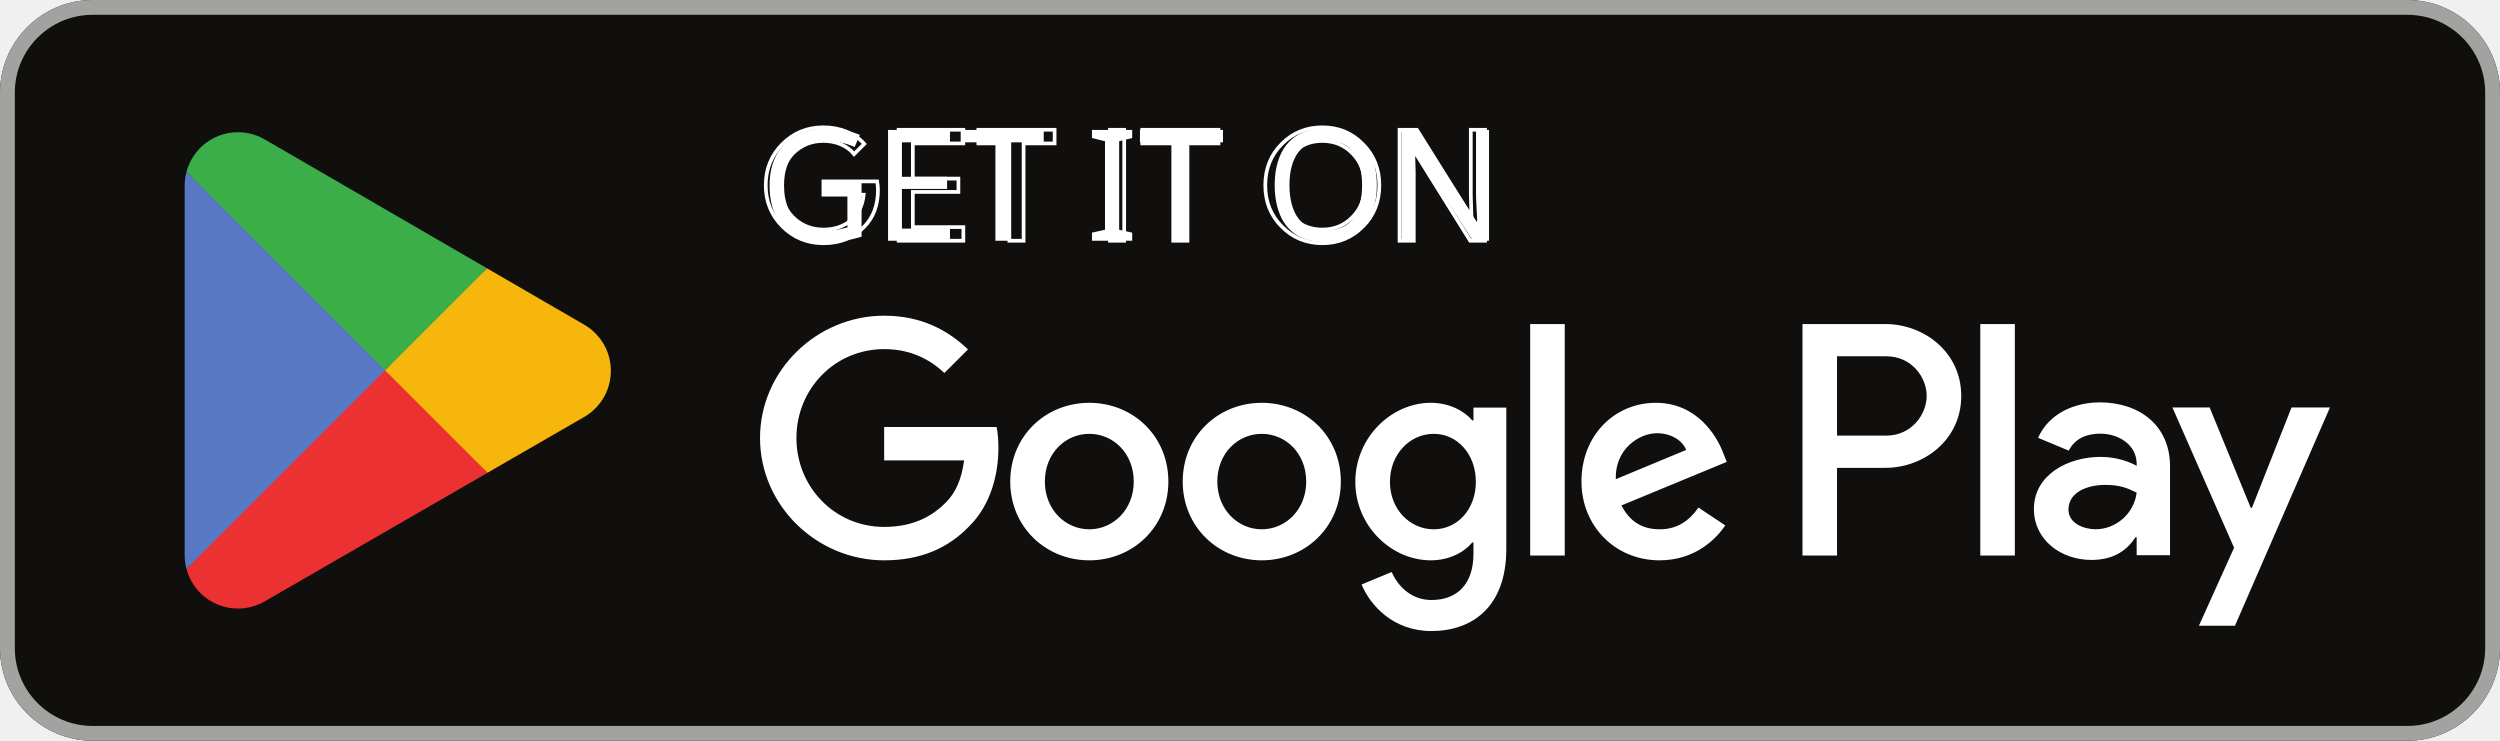
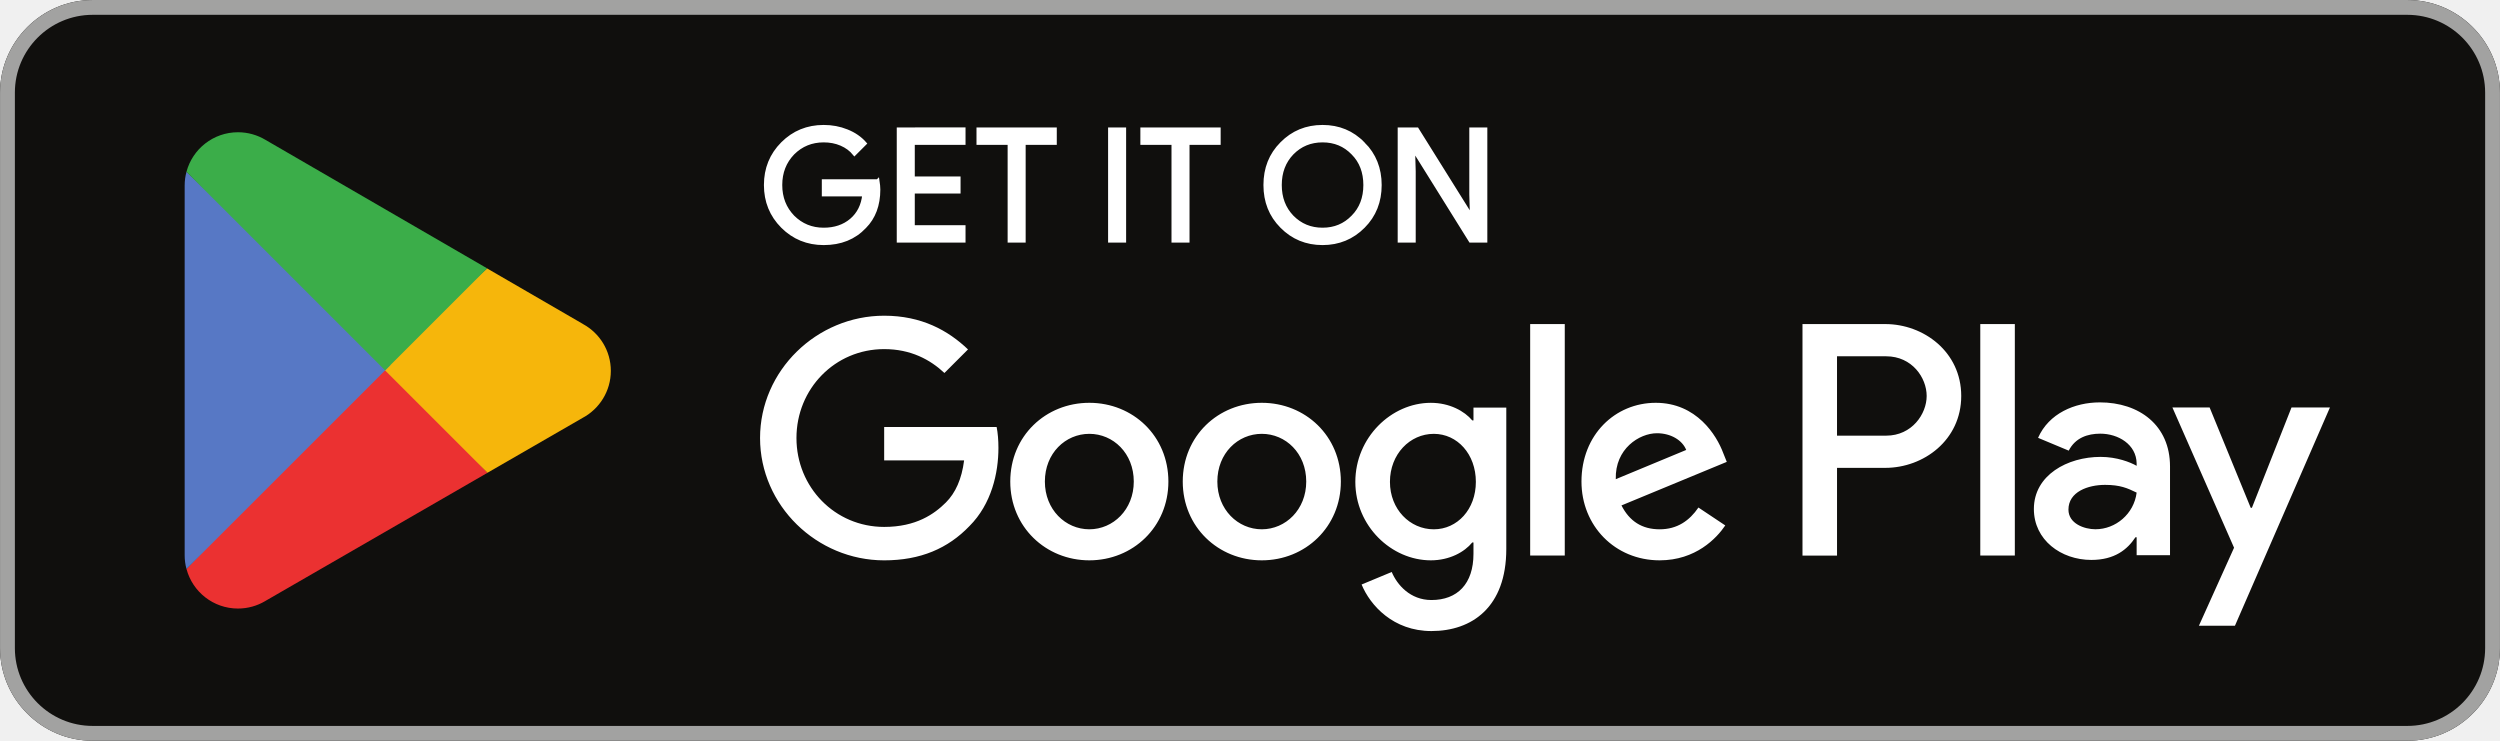
- <svg xmlns="http://www.w3.org/2000/svg" version="1.1" id="svg2" width="180" height="53.333" viewBox="0 0 180 53.333">
-   <defs id="defs6" />
-   <g id="g8" transform="matrix(1.333333,0,0,-1.333333,0,53.33333)">
-     <g id="g10" transform="scale(0.1)">
-       <path d="M 1300,0 H 50 C 22.5,0 0,22.5 0,50 v 300 c 0,27.5 22.5,50 50,50 h 1250 c 27.5,0 50,-22.5 50,-50 V 50 c 0,-27.5 -22.5,-50 -50,-50" style="fill:#100f0d;fill-opacity:1;fill-rule:nonzero;stroke:none" id="path12" />
-       <path d="M 1300,400 H 50 C 22.5,400 0,377.5 0,350 V 50 C 0,22.5 22.5,0 50,0 h 1250 c 27.5,0 50,22.5 50,50 v 300 c 0,27.5 -22.5,50 -50,50 z m 0,-7.996 c 23.16,0 42,-18.844 42,-42.004 V 50 C 1342,26.84 1323.16,7.996 1300,7.996 H 50 C 26.84,7.996 8.004,26.84 8.004,50 v 300 c 0,23.16 18.836,42.004 41.996,42.004 h 1250" style="fill:#a2a2a1;fill-opacity:1;fill-rule:nonzero;stroke:none" id="path14" />
-       <g id="g16" transform="scale(10)">
-         <text xml:space="preserve" transform="matrix(1,0,0,-1,41.041,27)" style="font-variant:normal;font-weight:normal;font-size:8.38px;font-family:ProductSans;-inkscape-font-specification:ProductSans-Regular;writing-mode:lr-tb;fill:#ffffff;fill-opacity:1;fill-rule:nonzero;stroke:none" id="text20">
-           <tspan x="0 6.88 11.589 16.282 18.293 20.438 25.132 26.975 33.931" y="0" id="tspan18">GET IT ON</tspan>
-         </text>
-       </g>
-       <path d="m 473.676,302.047 h -29.031 v -7.188 h 21.75 c -0.579,-5.859 -2.922,-10.468 -6.86,-13.812 -3.937,-3.344 -8.953,-5.016 -14.89,-5.016 -6.532,0 -12.063,2.25 -16.579,6.766 -4.437,4.609 -6.687,10.297 -6.687,17.156 0,6.875 2.25,12.563 6.687,17.156 4.516,4.532 10.047,6.782 16.579,6.782 3.343,0 6.515,-0.578 9.453,-1.844 2.922,-1.25 5.265,-3 7.109,-5.266 l 5.516,5.516 c -2.5,2.844 -5.688,5.031 -9.61,6.625 -3.937,1.578 -8.047,2.328 -12.468,2.328 -8.704,0 -16.079,-3 -22.094,-9.031 -6.031,-6.031 -9.047,-13.469 -9.047,-22.266 0,-8.781 3.016,-16.234 9.047,-22.25 6.015,-6.031 13.39,-9.047 22.094,-9.047 9.109,0 16.39,2.938 22,8.875 4.937,4.938 7.453,11.625 7.453,20 0,1.422 -0.172,2.938 -0.422,4.516 z m 11.566,27.875 V 270 h 34.969 v 7.359 H 492.93 v 19 h 24.609 v 7.204 H 492.93 v 18.984 h 27.281 v 7.375 z m 84.246,-7.375 v 7.375 h -41.172 v -7.375 h 16.735 V 270 h 7.687 v 52.547 z m 37.571,7.375 h -7.688 V 270 h 7.688 z m 50.925,-7.375 v 7.375 h -41.171 v -7.375 h 16.734 V 270 h 7.687 v 52.547 z m 77.985,-0.406 c -5.938,6.109 -13.219,9.109 -21.922,9.109 -8.703,0 -15.984,-3 -21.922,-9.031 -5.937,-5.938 -8.875,-13.391 -8.875,-22.266 0,-8.859 2.938,-16.312 8.875,-22.25 5.938,-6.031 13.219,-9.047 21.922,-9.047 8.625,0 15.984,3.016 21.922,9.047 5.953,5.938 8.875,13.391 8.875,22.25 0,8.797 -2.922,16.235 -8.875,22.188 z m -38.328,-5.032 c 4.437,4.532 9.875,6.782 16.406,6.782 6.531,0 11.969,-2.25 16.328,-6.782 4.422,-4.437 6.609,-10.203 6.609,-17.156 0,-6.937 -2.187,-12.719 -6.609,-17.156 -4.359,-4.516 -9.797,-6.766 -16.328,-6.766 -6.531,0 -11.969,2.25 -16.406,6.766 -4.344,4.531 -6.516,10.219 -6.516,17.156 0,6.953 2.172,12.641 6.516,17.156 z m 65.797,-9.781 -0.329,11.547 h 0.329 L 793.906,270 h 8.032 v 59.922 h -7.704 v -35.063 l 0.344,-11.546 h -0.344 l -29.125,46.609 H 755.75 V 270 h 7.688 z" style="fill:none;stroke:#ffffff;stroke-width:2;stroke-linecap:butt;stroke-linejoin:miter;stroke-miterlimit:10;stroke-dasharray:none;stroke-opacity:1" id="path22" />
-       <path d="m 1069.36,100 h 18.66 v 125.016 h -18.66 z m 168.07,79.98 -21.39,-54.199 h -0.64 l -22.2,54.199 h -20.1 l 33.3,-75.75 -18.99,-42.14 h 19.46 L 1258.18,179.98 Z M 1131.6,114.199 c -6.1,0 -14.63,3.059 -14.63,10.617 0,9.649 10.62,13.348 19.78,13.348 8.2,0 12.07,-1.766 17.05,-4.18 -1.45,-11.582 -11.42,-19.785 -22.2,-19.785 z m 2.26,68.516 c -13.51,0 -27.5,-5.953 -33.29,-19.141 l 16.56,-6.914 c 3.54,6.914 10.13,9.164 17.05,9.164 9.65,0 19.46,-5.785 19.62,-16.082 v -1.285 c -3.38,1.93 -10.62,4.824 -19.46,4.824 -17.86,0 -36.03,-9.808 -36.03,-28.144 0,-16.727 14.64,-27.504 31.04,-27.504 12.54,0 19.47,5.629 23.8,12.226 h 0.65 v -9.656 h 18.02 v 47.934 c 0,22.195 -16.58,34.578 -37.96,34.578 z M 1018.54,164.762 H 992 v 42.851 h 26.54 c 13.95,0 21.87,-11.547 21.87,-21.425 0,-9.688 -7.92,-21.426 -21.87,-21.426 z m -0.48,60.254 H 973.348 V 100 H 992 v 47.363 h 26.06 c 20.68,0 41.01,14.969 41.01,38.825 0,23.851 -20.33,38.828 -41.01,38.828 z M 774.246,114.176 c -12.891,0 -23.68,10.797 -23.68,25.613 0,14.988 10.789,25.938 23.68,25.938 12.727,0 22.715,-10.95 22.715,-25.938 0,-14.816 -9.988,-25.613 -22.715,-25.613 z m 21.426,58.804 h -0.645 c -4.187,4.993 -12.246,9.504 -22.39,9.504 -21.27,0 -40.762,-18.691 -40.762,-42.695 0,-23.84 19.492,-42.367 40.762,-42.367 10.144,0 18.203,4.512 22.39,9.664 h 0.645 v -6.117 c 0,-16.278 -8.699,-24.973 -22.715,-24.973 -11.434,0 -18.523,8.215 -21.426,15.141 l -16.269,-6.766 c 4.668,-11.273 17.07,-25.133 37.695,-25.133 21.914,0 40.441,12.891 40.441,44.309 v 76.359 H 795.672 Z M 826.289,100 h 18.68 v 125.016 h -18.68 z m 46.231,41.242 c -0.481,16.434 12.734,24.809 22.234,24.809 7.414,0 13.691,-3.707 15.793,-9.02 z m 57.996,14.18 c -3.543,9.5 -14.336,27.062 -36.407,27.062 -21.914,0 -40.117,-17.238 -40.117,-42.531 0,-23.844 18.047,-42.531 42.207,-42.531 19.492,0 30.774,11.918 35.449,18.848 l -14.5,9.668 c -4.835,-7.09 -11.437,-11.762 -20.949,-11.762 -9.5,0 -16.269,4.351 -20.613,12.89 l 56.863,23.52 z m -453.078,14.012 v -18.043 h 43.175 c -1.289,-10.149 -4.672,-17.559 -9.828,-22.715 -6.285,-6.281 -16.113,-13.211 -33.347,-13.211 -26.583,0 -47.364,21.426 -47.364,48.008 0,26.582 20.781,48.011 47.364,48.011 14.339,0 24.808,-5.64 32.542,-12.89 l 12.731,12.73 c -10.797,10.309 -25.133,18.203 -45.273,18.203 -36.415,0 -67.024,-29.644 -67.024,-66.054 0,-36.407 30.609,-66.051 67.024,-66.051 19.652,0 34.476,6.445 46.074,18.527 11.922,11.922 15.629,28.676 15.629,42.211 0,4.184 -0.325,8.051 -0.969,11.274 z m 110.789,-55.258 c -12.891,0 -24.008,10.633 -24.008,25.777 0,15.305 11.117,25.774 24.008,25.774 12.886,0 24.003,-10.469 24.003,-25.774 0,-15.144 -11.117,-25.777 -24.003,-25.777 z m 0,68.308 c -23.528,0 -42.696,-17.882 -42.696,-42.531 0,-24.488 19.168,-42.531 42.696,-42.531 23.519,0 42.691,18.043 42.691,42.531 0,24.649 -19.172,42.531 -42.691,42.531 z m 93.128,-68.308 c -12.882,0 -24.003,10.633 -24.003,25.777 0,15.305 11.121,25.774 24.003,25.774 12.891,0 24.004,-10.469 24.004,-25.774 0,-15.144 -11.113,-25.777 -24.004,-25.777 z m 0,68.308 c -23.519,0 -42.687,-17.882 -42.687,-42.531 0,-24.488 19.168,-42.531 42.687,-42.531 23.528,0 42.696,18.043 42.696,42.531 0,24.649 -19.168,42.531 -42.696,42.531" style="fill:#ffffff;fill-opacity:1;fill-rule:nonzero;stroke:none" id="path24" />
-       <path d="M 207.172,205.758 100.707,92.758 c 0.004,-0.023 0.012,-0.043 0.016,-0.066 3.265,-12.27 14.472,-21.305 27.773,-21.305 5.317,0 10.309,1.438 14.59,3.961 l 0.34,0.199 119.84,69.152 -56.094,61.059" style="fill:#eb3131;fill-opacity:1;fill-rule:nonzero;stroke:none" id="path26" />
-       <path d="m 314.883,225 -0.102,0.07 -51.738,29.993 -58.289,-51.868 58.492,-58.484 51.465,29.695 c 9.023,4.871 15.148,14.383 15.148,25.352 0,10.89 -6.043,20.355 -14.976,25.242" style="fill:#f6b60b;fill-opacity:1;fill-rule:nonzero;stroke:none" id="path28" />
-       <path d="m 100.703,307.227 c -0.64,-2.36 -0.976,-4.832 -0.976,-7.399 V 100.152 c 0,-2.562 0.332,-5.043 0.98,-7.394 L 210.836,202.867 100.703,307.227" style="fill:#5778c5;fill-opacity:1;fill-rule:nonzero;stroke:none" id="path30" />
-       <path d="m 207.957,199.992 55.106,55.09 -119.704,69.402 c -4.351,2.606 -9.429,4.11 -14.863,4.11 -13.301,0 -24.523,-9.051 -27.789,-21.336 -0.004,-0.012 -0.004,-0.02 -0.004,-0.031 L 207.957,199.992" style="fill:#3bad49;fill-opacity:1;fill-rule:nonzero;stroke:none" id="path32" />
-     </g>
-   </g>
+ <svg xmlns="http://www.w3.org/2000/svg" id="svg51" width="180" height="53.333" version="1.1" viewBox="0 0 180 53.333" xml:space="preserve">
+   <path id="path11" d="m173.33 53.333h-166.66c-3.667 0-6.667-3-6.667-6.667v-39.999c0-3.667 3-6.667 6.667-6.667h166.66c3.667 0 6.667 3 6.667 6.667v39.999c0 3.667-3 6.667-6.667 6.667" fill="#100f0d" stroke-width=".133" />
+   <path id="path13" d="m173.33 1e-3h-166.66c-3.667 0-6.667 3-6.667 6.667v39.999c0 3.667 3 6.667 6.667 6.667h166.66c3.667 0 6.667-3 6.667-6.667v-39.999c0-3.667-3-6.667-6.667-6.667zm0 1.066c3.088 0 5.6 2.513 5.6 5.6v39.999c0 3.088-2.512 5.6-5.6 5.6h-166.66c-3.088 0-5.599-2.513-5.599-5.6v-39.999c0-3.088 2.511-5.6 5.599-5.6h166.66" fill="#a2a2a1" stroke-width=".133" />
+   <path id="path35" d="m142.58 40h2.488v-16.669h-2.488zm22.409-10.664-2.852 7.226h-0.085l-2.96-7.226h-2.68l4.44 10.1-2.532 5.619h2.595l6.841-15.718zm-14.11 8.771c-0.813 0-1.951-0.408-1.951-1.416 0-1.286 1.416-1.78 2.637-1.78 1.093 0 1.609 0.235 2.273 0.557-0.193 1.544-1.523 2.638-2.96 2.638zm0.301-9.135c-1.801 0-3.667 0.794-4.439 2.552l2.208 0.922c0.472-0.922 1.351-1.222 2.273-1.222 1.287 0 2.595 0.771 2.616 2.144v0.171c-0.451-0.257-1.416-0.643-2.595-0.643-2.381 0-4.804 1.308-4.804 3.752 0 2.23 1.952 3.667 4.139 3.667 1.672 0 2.596-0.751 3.173-1.63h0.087v1.287h2.403v-6.391c0-2.959-2.211-4.61-5.061-4.61zm-15.376 2.394h-3.539v-5.713h3.539c1.86 0 2.916 1.54 2.916 2.857 0 1.292-1.056 2.857-2.916 2.857zm-0.064-8.034h-5.961v16.669h2.487v-6.315h3.475c2.757 0 5.468-1.996 5.468-5.176 0-3.18-2.711-5.177-5.468-5.177zm-32.507 14.778c-1.719 0-3.157-1.44-3.157-3.415 0-1.998 1.438-3.458 3.157-3.458 1.697 0 3.029 1.46 3.029 3.458 0 1.975-1.332 3.415-3.029 3.415zm2.857-7.84h-0.086c-0.558-0.666-1.633-1.267-2.985-1.267-2.836 0-5.435 2.492-5.435 5.692 0 3.179 2.599 5.649 5.435 5.649 1.353 0 2.427-0.602 2.985-1.288h0.086v0.816c0 2.17-1.16 3.33-3.029 3.33-1.524 0-2.47-1.095-2.857-2.019l-2.169 0.902c0.622 1.503 2.276 3.351 5.026 3.351 2.922 0 5.392-1.719 5.392-5.908v-10.181h-2.363zm4.082 9.73h2.491v-16.669h-2.491zm6.164-5.499c-0.064-2.191 1.698-3.308 2.965-3.308 0.989 0 1.825 0.494 2.106 1.203zm7.733-1.891c-0.472-1.267-1.911-3.608-4.854-3.608-2.922 0-5.349 2.298-5.349 5.671 0 3.179 2.406 5.671 5.628 5.671 2.599 0 4.103-1.589 4.726-2.513l-1.933-1.289c-0.645 0.945-1.525 1.568-2.793 1.568-1.267 0-2.169-0.58-2.748-1.719l7.582-3.136zm-60.409-1.868v2.406h5.756c-0.172 1.353-0.623 2.341-1.31 3.029-0.838 0.837-2.148 1.761-4.446 1.761-3.544 0-6.315-2.857-6.315-6.401s2.771-6.401 6.315-6.401c1.912 0 3.308 0.752 4.339 1.719l1.697-1.697c-1.44-1.375-3.351-2.427-6.036-2.427-4.855 0-8.936 3.952-8.936 8.807 0 4.854 4.081 8.807 8.936 8.807 2.62 0 4.597-0.859 6.143-2.47 1.59-1.59 2.084-3.823 2.084-5.628 0-0.558-0.043-1.073-0.129-1.503zm14.772 7.367c-1.719 0-3.201-1.418-3.201-3.437 0-2.041 1.482-3.436 3.201-3.436 1.718 0 3.2 1.396 3.2 3.436 0 2.019-1.482 3.437-3.2 3.437zm0-9.107c-3.137 0-5.693 2.384-5.693 5.671 0 3.265 2.556 5.671 5.693 5.671 3.136 0 5.692-2.406 5.692-5.671 0-3.287-2.556-5.671-5.692-5.671zm12.417 9.107c-1.718 0-3.2-1.418-3.2-3.437 0-2.041 1.483-3.436 3.2-3.436 1.719 0 3.2 1.396 3.2 3.436 0 2.019-1.482 3.437-3.2 3.437zm0-9.107c-3.136 0-5.691 2.384-5.691 5.671 0 3.265 2.556 5.671 5.691 5.671 3.137 0 5.693-2.406 5.693-5.671 0-3.287-2.556-5.671-5.693-5.671" fill="#fff" stroke-width=".133" />
+   <path id="path37" d="m27.622 25.899-14.194 15.066c5.34e-4 0.003 0.002 0.006 0.002 0.009 0.435 1.636 1.93 2.841 3.703 2.841 0.709 0 1.375-0.192 1.945-0.528l0.045-0.027 15.978-9.22-7.479-8.141" fill="#eb3131" stroke-width=".133" />
+   <path id="path39" d="m41.983 23.334-0.014-0.009-6.898-3.999-7.772 6.916 7.799 7.798 6.862-3.959c1.203-0.649 2.02-1.918 2.02-3.38 0-1.452-0.806-2.714-1.997-3.365" fill="#f6b60b" stroke-width=".133" />
+   <path id="path41" d="m13.426 12.37c-0.085 0.315-0.13 0.644-0.13 0.987v26.623c0 0.342 0.044 0.672 0.131 0.986l14.684-14.681-14.684-13.914" fill="#5778c5" stroke-width=".133" />
+   <path id="path43" d="m27.727 26.668 7.347-7.345-15.96-9.253c-0.58-0.347-1.257-0.548-1.982-0.548-1.773 0-3.27 1.207-3.705 2.845-5.34e-4 0.002-5.34e-4 0.003-5.34e-4 0.004l14.3 14.298" fill="#3bad49" stroke-width=".133" />
+   <path id="path33" d="m63.193 13.042h-3.889v0.963h2.915c-0.079 0.785-0.392 1.402-0.919 1.85-0.527 0.448-1.2 0.673-1.996 0.673-0.873 0-1.613-0.304-2.219-0.908-0.594-0.617-0.896-1.379-0.896-2.298 0-0.919 0.302-1.681 0.896-2.298 0.606-0.604 1.346-0.906 2.219-0.906 0.448 0 0.875 0.077 1.267 0.246 0.392 0.169 0.706 0.404 0.952 0.706l0.74-0.74c-0.335-0.381-0.76-0.673-1.288-0.885-0.527-0.213-1.077-0.315-1.671-0.315-1.165 0-2.152 0.404-2.958 1.21-0.806 0.808-1.21 1.804-1.21 2.981 0 1.177 0.404 2.175 1.21 2.981 0.806 0.806 1.794 1.21 2.958 1.21 1.223 0 2.198-0.392 2.948-1.188 0.66-0.662 0.998-1.558 0.998-2.679 0-0.19-0.023-0.392-0.056-0.604zm1.507-3.733v8.025h4.685v-0.985h-3.654v-2.546h3.296v-0.963h-3.296v-2.544h3.654v-0.988zm11.255 0.988v-0.988h-5.514v0.988h2.242v7.037h1.031v-7.037zm4.992-0.988h-1.031v8.025h1.031zm6.807 0.988v-0.988h-5.514v0.988h2.241v7.037h1.031v-7.037zm10.406 0.056c-0.796-0.819-1.771-1.223-2.935-1.223-1.167 0-2.142 0.404-2.937 1.21-0.796 0.796-1.187 1.794-1.187 2.981s0.392 2.185 1.187 2.981c0.796 0.806 1.771 1.21 2.937 1.21 1.154 0 2.139-0.404 2.935-1.21 0.796-0.796 1.187-1.794 1.187-2.981 0-1.177-0.392-2.173-1.187-2.969zm-5.133 0.671c0.594-0.604 1.323-0.906 2.198-0.906 0.873 0 1.602 0.302 2.185 0.906 0.594 0.594 0.885 1.369 0.885 2.298 0 0.931-0.292 1.704-0.885 2.298-0.583 0.604-1.312 0.908-2.185 0.908-0.875 0-1.604-0.304-2.198-0.908-0.581-0.606-0.873-1.367-0.873-2.298 0-0.929 0.292-1.692 0.873-2.298zm8.771 1.312-0.044-1.548h0.044l4.079 6.546h1.077v-8.025h-1.031v4.696l0.044 1.548h-0.044l-3.9-6.244h-1.256v8.025h1.031z" fill="#fff" stroke="#fff" stroke-miterlimit="10" stroke-width=".267" />
</svg>
